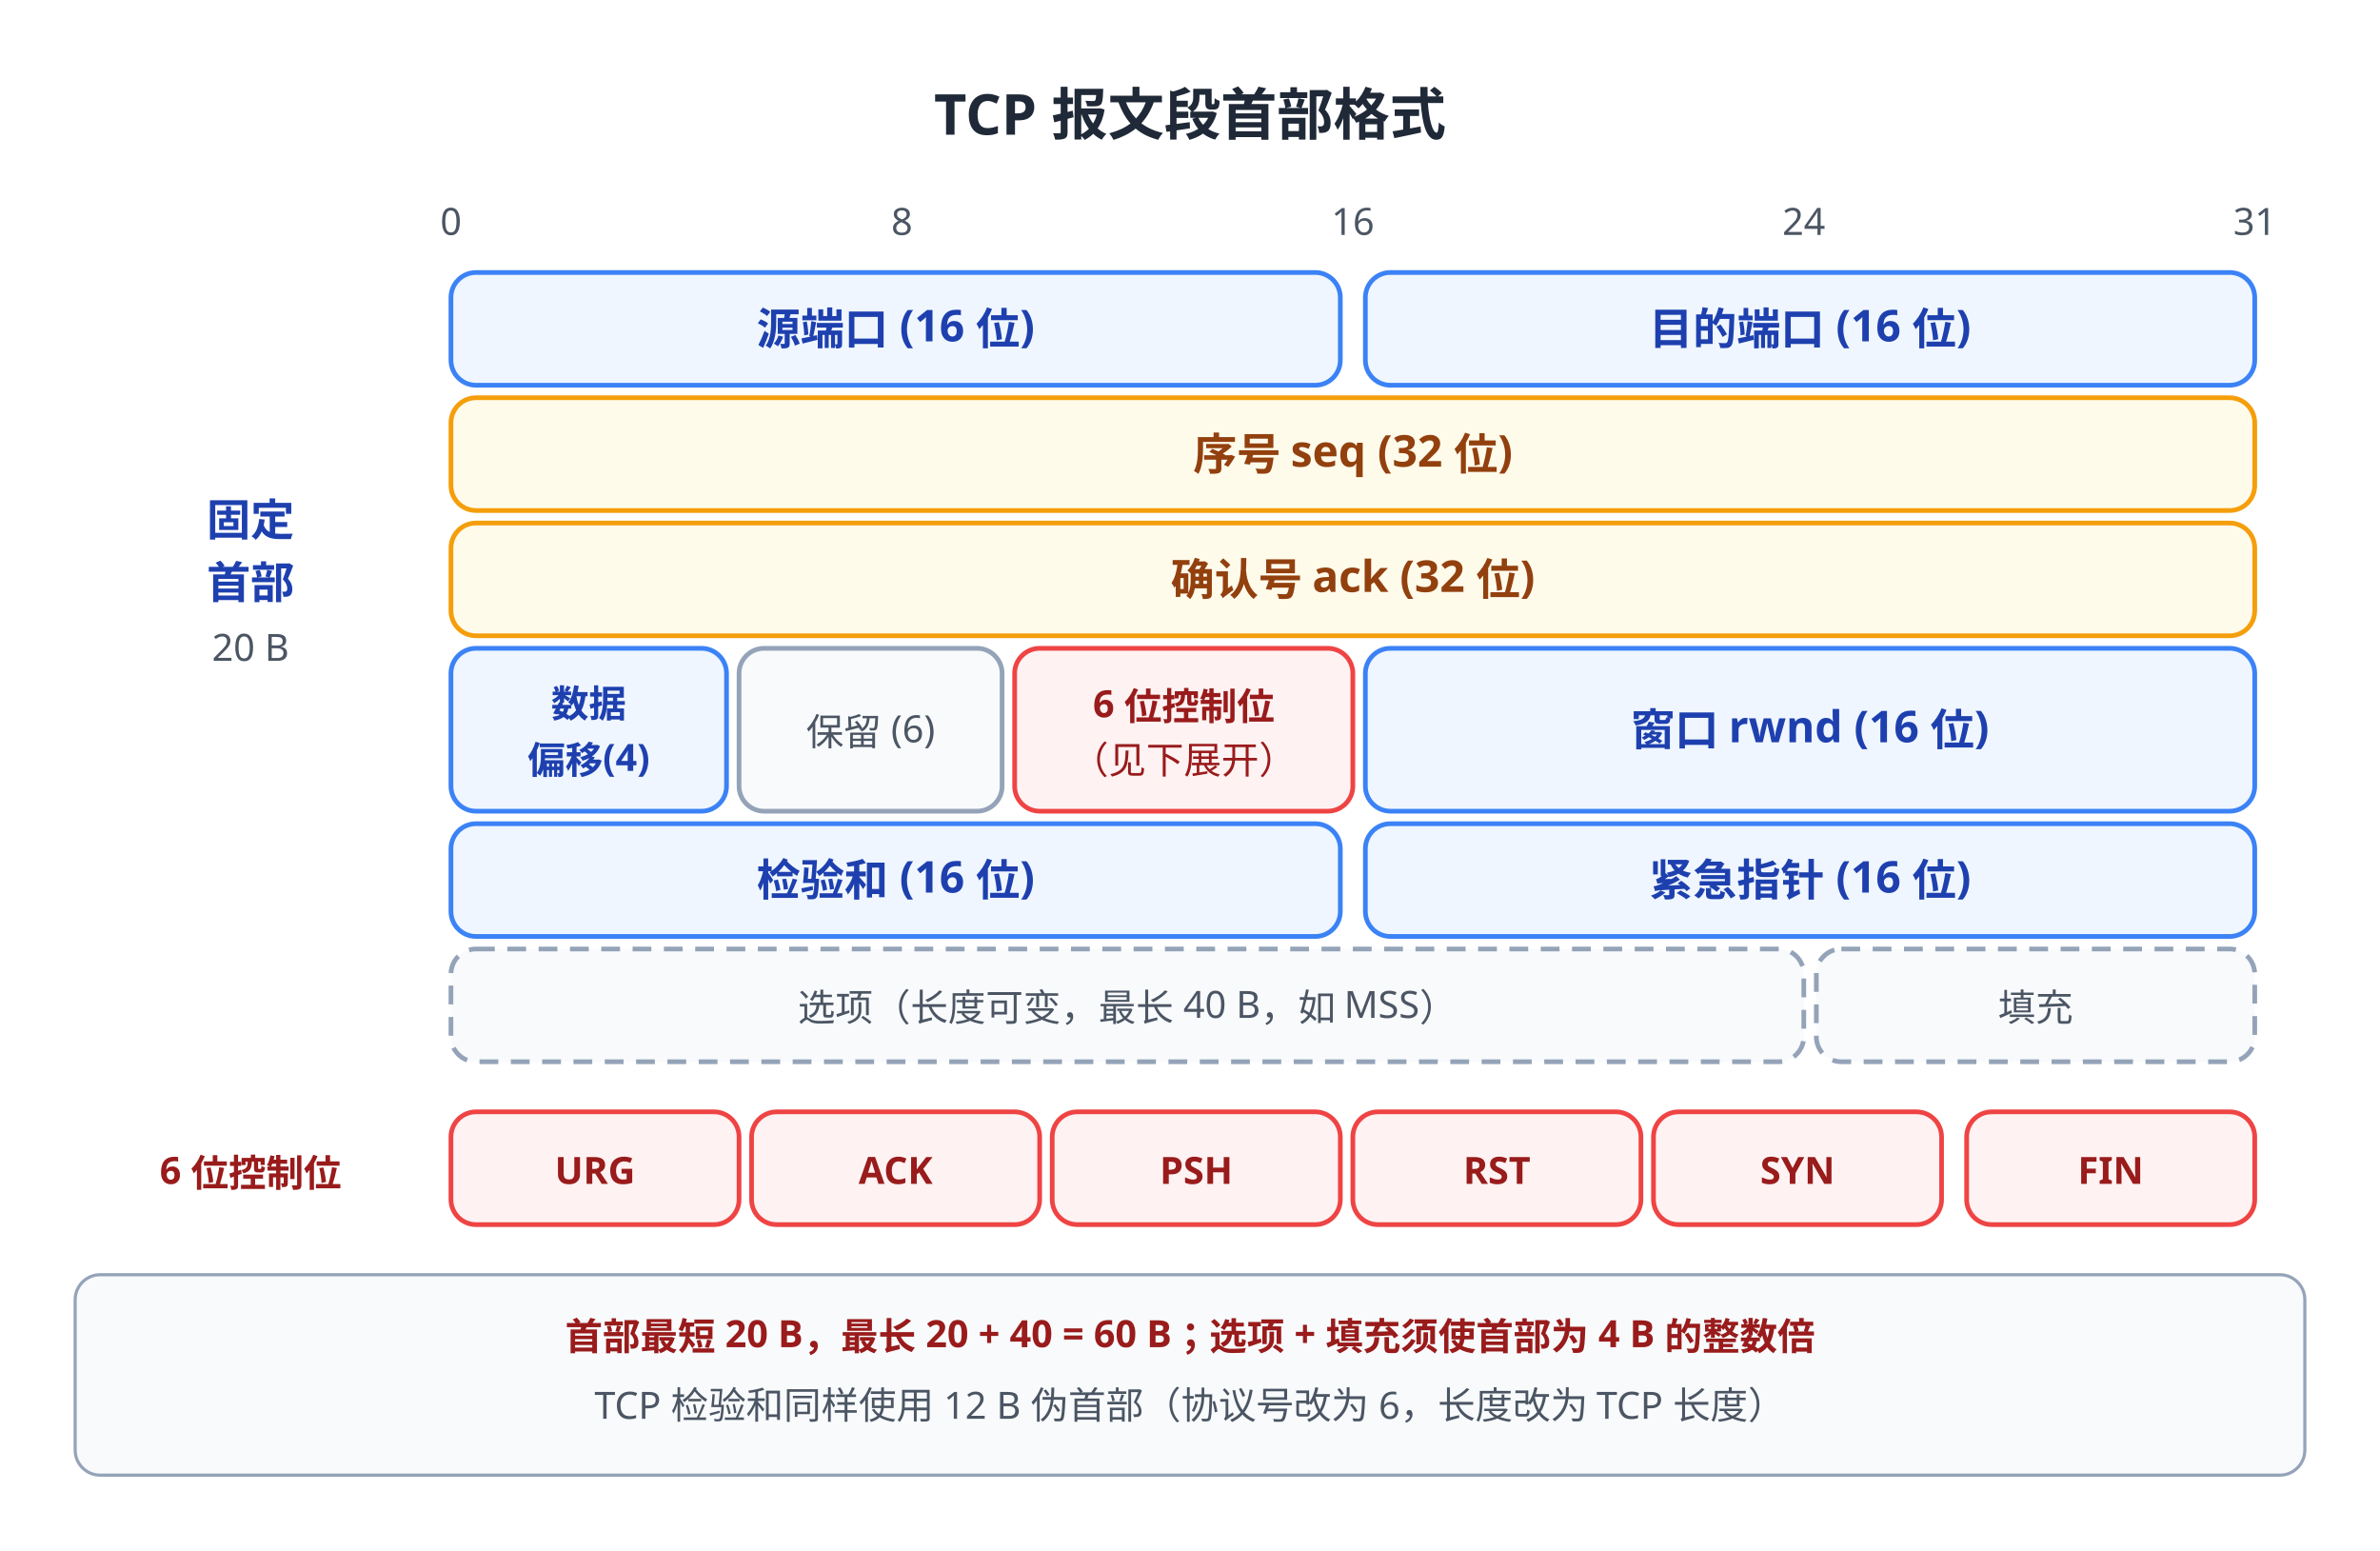
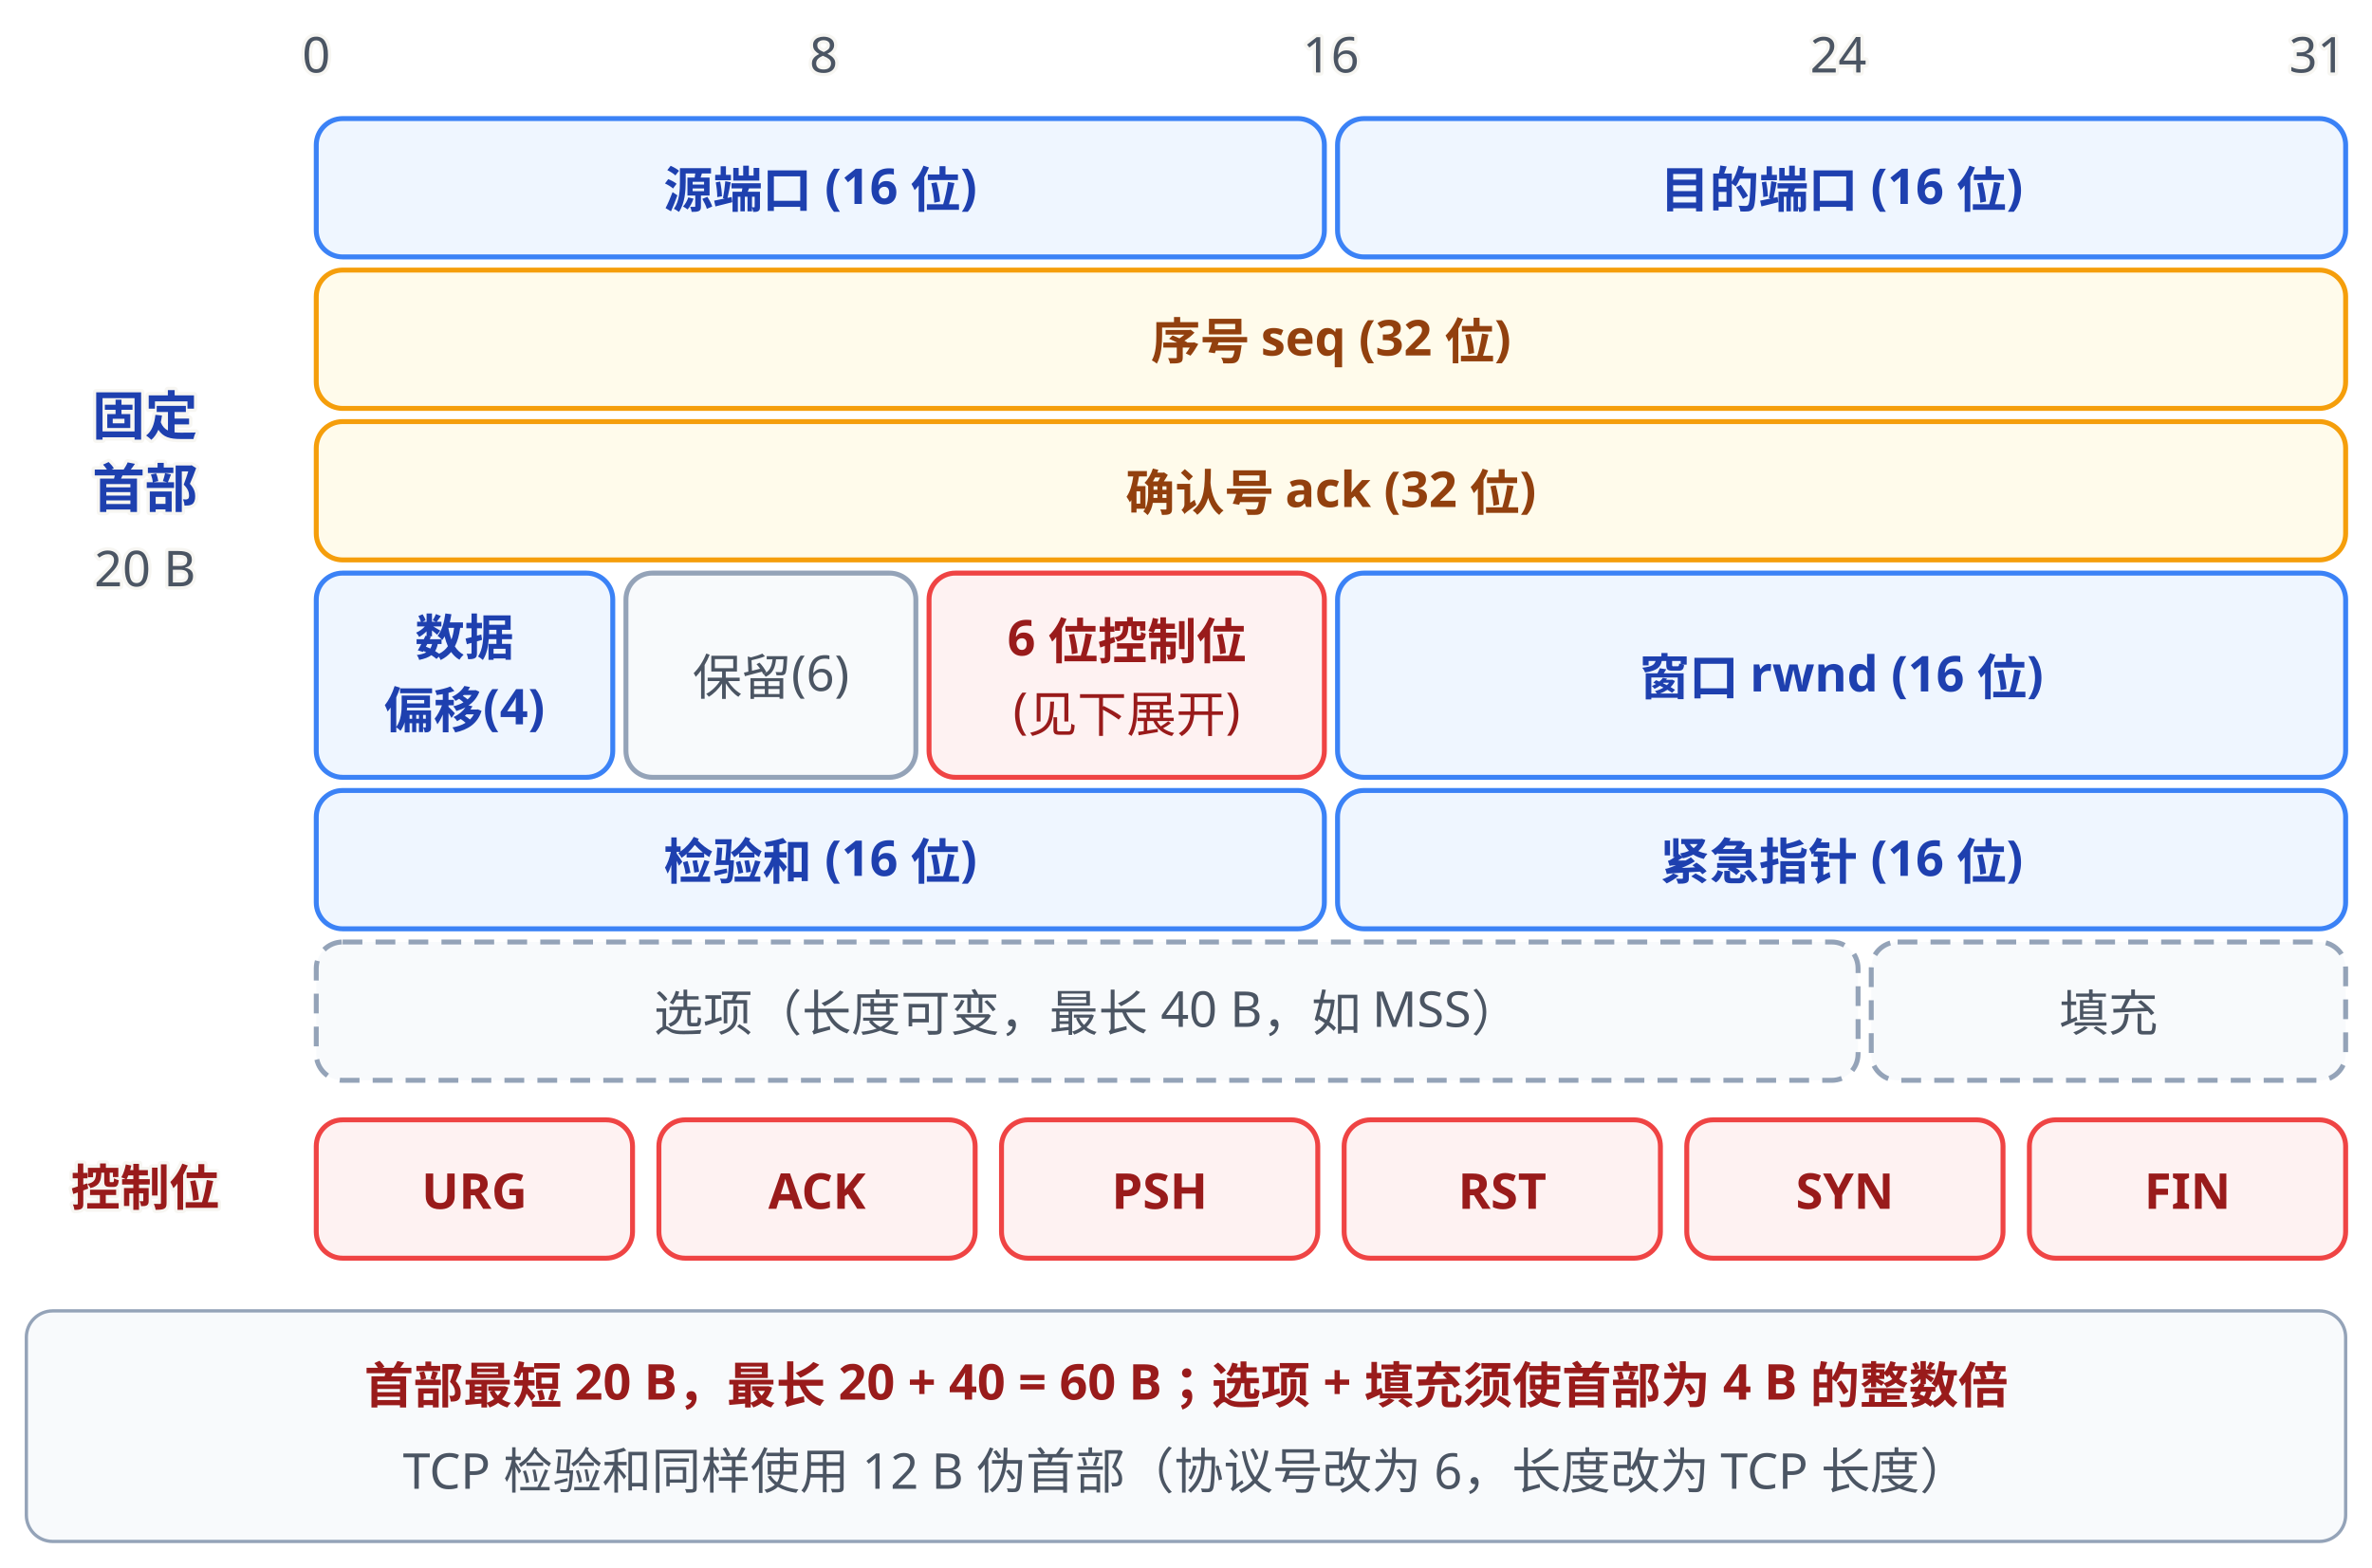
- <svg xmlns="http://www.w3.org/2000/svg" viewBox="0 1 760 495" width="760" height="495" role="img">
+ <svg xmlns="http://www.w3.org/2000/svg" viewBox="0 0 720 476" width="720" height="476" role="img">
  <g font-family="'PingFang SC','Noto Sans SC','Microsoft YaHei',system-ui,sans-serif">
-     <text x="380" y="44" text-anchor="middle" font-size="18" font-weight="600" fill="#1f2937">TCP 报文段首部格式</text>
-     <g font-size="12" font-weight="400" fill="#4b5563" text-anchor="middle">
-       <text x="144" y="76">0</text>
-       <text x="288" y="76">8</text>
-       <text x="432" y="76">16</text>
-       <text x="576" y="76">24</text>
-       <text x="720" y="76">31</text>
+     <g font-size="15" font-weight="400" fill="#4b5563" text-anchor="middle">
+       <text x="96" y="22" paint-order="stroke" stroke="#f7f6f2" stroke-width="2" stroke-linejoin="round">0</text>
+       <text x="250" y="22" paint-order="stroke" stroke="#f7f6f2" stroke-width="2" stroke-linejoin="round">8</text>
+       <text x="404" y="22" paint-order="stroke" stroke="#f7f6f2" stroke-width="2" stroke-linejoin="round">16</text>
+       <text x="558" y="22" paint-order="stroke" stroke="#f7f6f2" stroke-width="2" stroke-linejoin="round">24</text>
+       <text x="712" y="22" text-anchor="end" paint-order="stroke" stroke="#f7f6f2" stroke-width="2" stroke-linejoin="round">31</text>
    </g>
    <g text-anchor="middle">
-       <text x="80" y="172" font-size="14" font-weight="600" fill="#1e40af">固定</text>
-       <text x="80" y="192" font-size="14" font-weight="600" fill="#1e40af">首部</text>
-       <text x="80" y="212" font-size="12" font-weight="400" fill="#4b5563">20 B</text>
+       <text x="44" y="132" font-size="16" font-weight="600" fill="#1e40af" paint-order="stroke" stroke="#f7f6f2" stroke-width="2" stroke-linejoin="round">固定</text>
+       <text x="44" y="154" font-size="16" font-weight="600" fill="#1e40af" paint-order="stroke" stroke="#f7f6f2" stroke-width="2" stroke-linejoin="round">首部</text>
+       <text x="44" y="178" font-size="15" font-weight="400" fill="#4b5563" paint-order="stroke" stroke="#f7f6f2" stroke-width="2" stroke-linejoin="round">20 B</text>
    </g>
-     <rect x="144" y="88" width="284" height="36" rx="8" fill="#eff6ff" stroke="#3b82f6" stroke-width="1.5" />
-     <rect x="436" y="88" width="284" height="36" rx="8" fill="#eff6ff" stroke="#3b82f6" stroke-width="1.5" />
-     <text x="286" y="111" text-anchor="middle" font-size="14" font-weight="600" fill="#1e40af">源端口 (16 位)</text>
-     <text x="578" y="111" text-anchor="middle" font-size="14" font-weight="600" fill="#1e40af">目的端口 (16 位)</text>
-     <rect x="144" y="128" width="576" height="36" rx="8" fill="#fffbeb" stroke="#f59e0b" stroke-width="1.5" />
-     <text x="432" y="151" text-anchor="middle" font-size="14" font-weight="600" fill="#92400e">序号 seq (32 位)</text>
-     <rect x="144" y="168" width="576" height="36" rx="8" fill="#fffbeb" stroke="#f59e0b" stroke-width="1.5" />
-     <text x="432" y="191" text-anchor="middle" font-size="14" font-weight="600" fill="#92400e">确认号 ack (32 位)</text>
-     <rect x="144" y="208" width="88" height="52" rx="8" fill="#eff6ff" stroke="#3b82f6" stroke-width="1.5" />
-     <text x="188" y="230" text-anchor="middle" font-size="12" font-weight="600" fill="#1e40af">数据</text>
-     <text x="188" y="248" text-anchor="middle" font-size="12" font-weight="600" fill="#1e40af">偏移(4)</text>
-     <rect x="236" y="208" width="84" height="52" rx="8" fill="#f8fafc" stroke="#94a3b8" stroke-width="1.5" />
-     <text x="278" y="239" text-anchor="middle" font-size="12" font-weight="400" fill="#4b5563">保留 (6)</text>
-     <rect x="324" y="208" width="108" height="52" rx="8" fill="#fef2f2" stroke="#ef4444" stroke-width="1.5" />
-     <text x="378" y="230" text-anchor="middle" font-size="12" font-weight="600" fill="#991b1b">6 位控制位</text>
-     <text x="378" y="248" text-anchor="middle" font-size="12" font-weight="400" fill="#991b1b">（见下展开）</text>
-     <rect x="436" y="208" width="284" height="52" rx="8" fill="#eff6ff" stroke="#3b82f6" stroke-width="1.5" />
-     <text x="578" y="239" text-anchor="middle" font-size="14" font-weight="600" fill="#1e40af">窗口 rwnd (16 位)</text>
-     <rect x="144" y="264" width="284" height="36" rx="8" fill="#eff6ff" stroke="#3b82f6" stroke-width="1.5" />
-     <rect x="436" y="264" width="284" height="36" rx="8" fill="#eff6ff" stroke="#3b82f6" stroke-width="1.5" />
-     <text x="286" y="287" text-anchor="middle" font-size="14" font-weight="600" fill="#1e40af">检验和 (16 位)</text>
-     <text x="578" y="287" text-anchor="middle" font-size="14" font-weight="600" fill="#1e40af">紧急指针 (16 位)</text>
-     <rect x="144" y="304" width="432" height="36" rx="8" fill="#f8fafc" stroke="#94a3b8" stroke-width="1.5" stroke-dasharray="6 4" />
-     <rect x="580" y="304" width="140" height="36" rx="8" fill="#f8fafc" stroke="#94a3b8" stroke-width="1.5" stroke-dasharray="6 4" />
-     <text x="360" y="327" text-anchor="middle" font-size="12" font-weight="400" fill="#4b5563">选项（长度可变，最长 40 B，如 MSS）</text>
-     <text x="650" y="327" text-anchor="middle" font-size="12" font-weight="400" fill="#4b5563">填充</text>
-     <text x="80" y="379" text-anchor="middle" font-size="12" font-weight="600" fill="#991b1b">6 位控制位</text>
+     <rect x="96" y="36" width="306" height="42" rx="8" fill="#eff6ff" stroke="#3b82f6" stroke-width="1.5" />
+     <rect x="406" y="36" width="306" height="42" rx="8" fill="#eff6ff" stroke="#3b82f6" stroke-width="1.5" />
+     <text x="249" y="63" text-anchor="middle" font-size="15" font-weight="600" fill="#1e40af">源端口 (16 位)</text>
+     <text x="559" y="63" text-anchor="middle" font-size="15" font-weight="600" fill="#1e40af">目的端口 (16 位)</text>
+     <rect x="96" y="82" width="616" height="42" rx="8" fill="#fffbeb" stroke="#f59e0b" stroke-width="1.5" />
+     <text x="404" y="109" text-anchor="middle" font-size="15" font-weight="600" fill="#92400e">序号 seq (32 位)</text>
+     <rect x="96" y="128" width="616" height="42" rx="8" fill="#fffbeb" stroke="#f59e0b" stroke-width="1.5" />
+     <text x="404" y="155" text-anchor="middle" font-size="15" font-weight="600" fill="#92400e">确认号 ack (32 位)</text>
+     <rect x="96" y="174" width="90" height="62" rx="8" fill="#eff6ff" stroke="#3b82f6" stroke-width="1.5" />
+     <text x="141" y="199" text-anchor="middle" font-size="15" font-weight="600" fill="#1e40af">数据</text>
+     <text x="141" y="221" text-anchor="middle" font-size="15" font-weight="600" fill="#1e40af">偏移(4)</text>
+     <rect x="190" y="174" width="88" height="62" rx="8" fill="#f8fafc" stroke="#94a3b8" stroke-width="1.5" />
+     <text x="234" y="211" text-anchor="middle" font-size="15" font-weight="400" fill="#4b5563">保留(6)</text>
+     <rect x="282" y="174" width="120" height="62" rx="8" fill="#fef2f2" stroke="#ef4444" stroke-width="1.5" />
+     <text x="342" y="199" text-anchor="middle" font-size="15" font-weight="600" fill="#991b1b">6 位控制位</text>
+     <text x="342" y="221" text-anchor="middle" font-size="15" font-weight="400" fill="#991b1b">(见下展开)</text>
+     <rect x="406" y="174" width="306" height="62" rx="8" fill="#eff6ff" stroke="#3b82f6" stroke-width="1.5" />
+     <text x="559" y="211" text-anchor="middle" font-size="15" font-weight="600" fill="#1e40af">窗口 rwnd (16 位)</text>
+     <rect x="96" y="240" width="306" height="42" rx="8" fill="#eff6ff" stroke="#3b82f6" stroke-width="1.5" />
+     <rect x="406" y="240" width="306" height="42" rx="8" fill="#eff6ff" stroke="#3b82f6" stroke-width="1.5" />
+     <text x="249" y="267" text-anchor="middle" font-size="15" font-weight="600" fill="#1e40af">检验和 (16 位)</text>
+     <text x="559" y="267" text-anchor="middle" font-size="15" font-weight="600" fill="#1e40af">紧急指针 (16 位)</text>
+     <rect x="96" y="286" width="468" height="42" rx="8" fill="#f8fafc" stroke="#94a3b8" stroke-width="1.5" stroke-dasharray="6 4" />
+     <rect x="568" y="286" width="144" height="42" rx="8" fill="#f8fafc" stroke="#94a3b8" stroke-width="1.5" stroke-dasharray="6 4" />
+     <text x="330" y="313" text-anchor="middle" font-size="15" font-weight="400" fill="#4b5563">选项（长度可变，最长 40 B，如 MSS）</text>
+     <text x="640" y="313" text-anchor="middle" font-size="15" font-weight="400" fill="#4b5563">填充</text>
+     <text x="44" y="366" text-anchor="middle" font-size="15" font-weight="600" fill="#991b1b" paint-order="stroke" stroke="#f7f6f2" stroke-width="2" stroke-linejoin="round">控制位</text>
    <g fill="#fef2f2" stroke="#ef4444" stroke-width="1.5">
-       <rect x="144" y="356" width="92" height="36" rx="8" />
-       <rect x="240" y="356" width="92" height="36" rx="8" />
-       <rect x="336" y="356" width="92" height="36" rx="8" />
-       <rect x="432" y="356" width="92" height="36" rx="8" />
-       <rect x="528" y="356" width="92" height="36" rx="8" />
-       <rect x="628" y="356" width="92" height="36" rx="8" />
+       <rect x="96" y="340" width="96" height="42" rx="8" />
+       <rect x="200" y="340" width="96" height="42" rx="8" />
+       <rect x="304" y="340" width="96" height="42" rx="8" />
+       <rect x="408" y="340" width="96" height="42" rx="8" />
+       <rect x="512" y="340" width="96" height="42" rx="8" />
+       <rect x="616" y="340" width="96" height="42" rx="8" />
    </g>
-     <g text-anchor="middle" font-size="12" font-weight="600" fill="#991b1b">
-       <text x="190" y="379">URG</text>
-       <text x="286" y="379">ACK</text>
-       <text x="382" y="379">PSH</text>
-       <text x="478" y="379">RST</text>
-       <text x="574" y="379">SYN</text>
-       <text x="674" y="379">FIN</text>
+     <g text-anchor="middle" font-size="15" font-weight="600" fill="#991b1b">
+       <text x="144" y="367">URG</text>
+       <text x="248" y="367">ACK</text>
+       <text x="352" y="367">PSH</text>
+       <text x="456" y="367">RST</text>
+       <text x="560" y="367">SYN</text>
+       <text x="664" y="367">FIN</text>
    </g>
-     <rect x="24" y="408" width="712" height="64" rx="8" fill="#f8fafc" stroke="#94a3b8" stroke-width="1" data-role="note" />
-     <text x="380" y="432" text-anchor="middle" font-size="12" font-weight="600" fill="#991b1b">首部最短 20 B，最长 20 + 40 = 60 B；选项 + 填充须使首部为 4 B 的整数倍</text>
-     <text x="380" y="454" text-anchor="middle" font-size="12" font-weight="400" fill="#4b5563">TCP 检验和同样使用 12 B 伪首部（协议号改为 6，长度改为 TCP 长度）</text>
+     <rect x="8" y="398" width="704" height="70" rx="8" fill="#f8fafc" stroke="#94a3b8" stroke-width="1" data-role="note" />
+     <text x="360" y="426" text-anchor="middle" font-size="15" font-weight="600" fill="#991b1b">首部最短 20 B，最长 20 + 40 = 60 B；选项 + 填充须使首部为 4 B 的整数倍</text>
+     <text x="360" y="452" text-anchor="middle" font-size="15" font-weight="400" fill="#4b5563">TCP 检验和同样使用 12 B 伪首部（协议号改为 6，长度改为 TCP 长度）</text>
  </g>
</svg>
